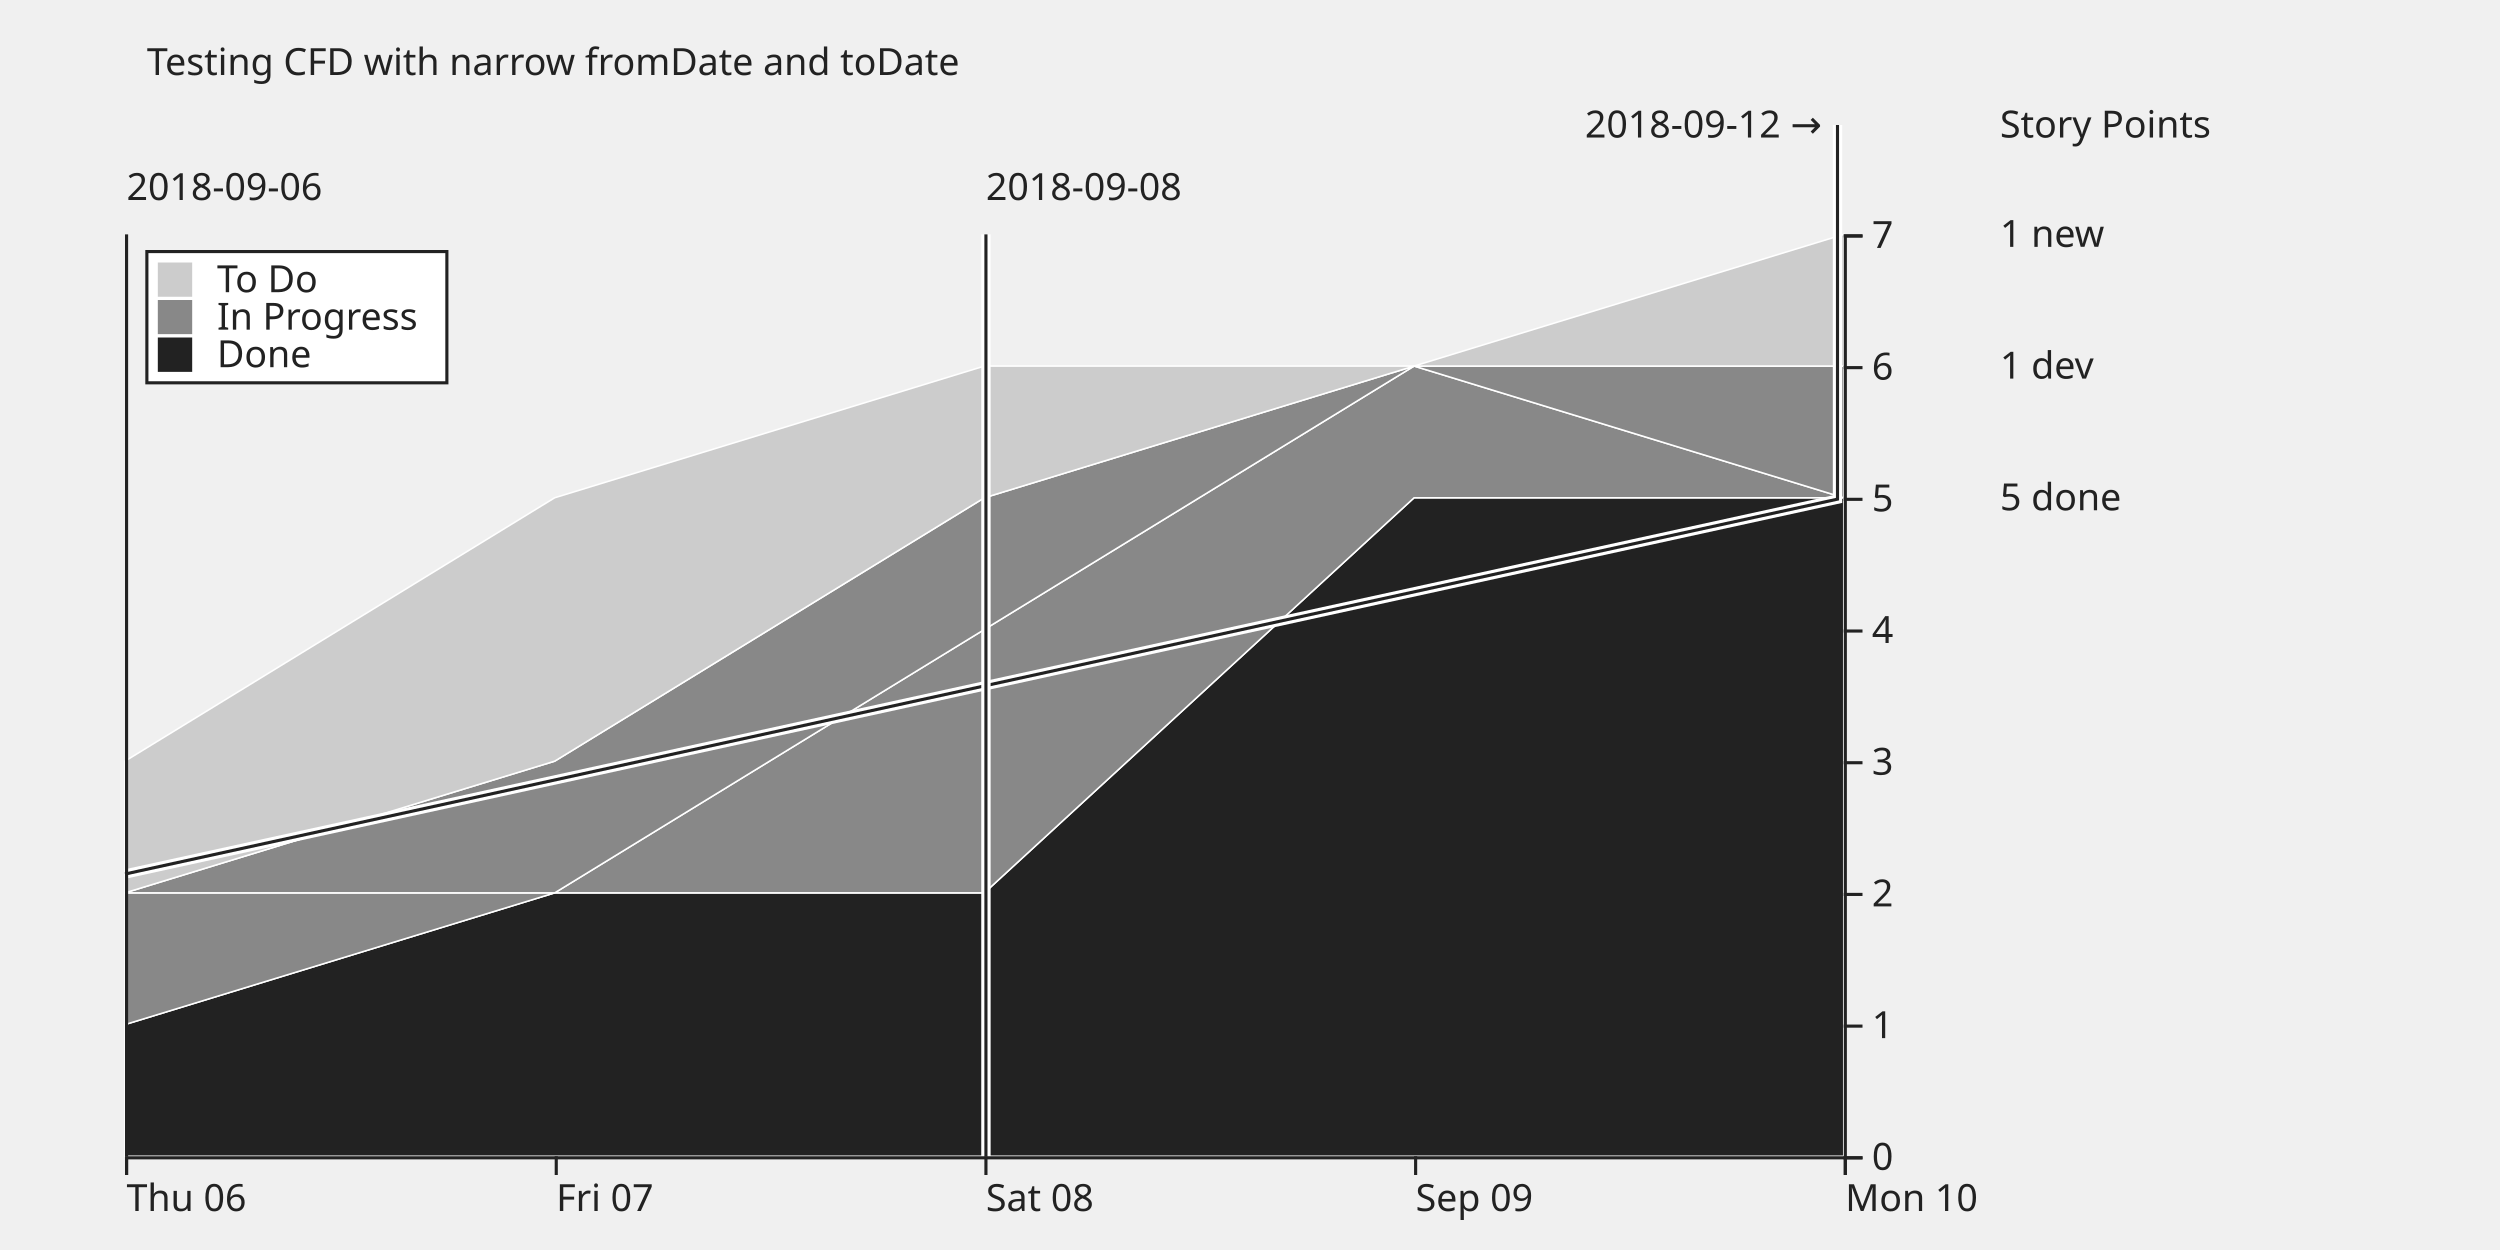
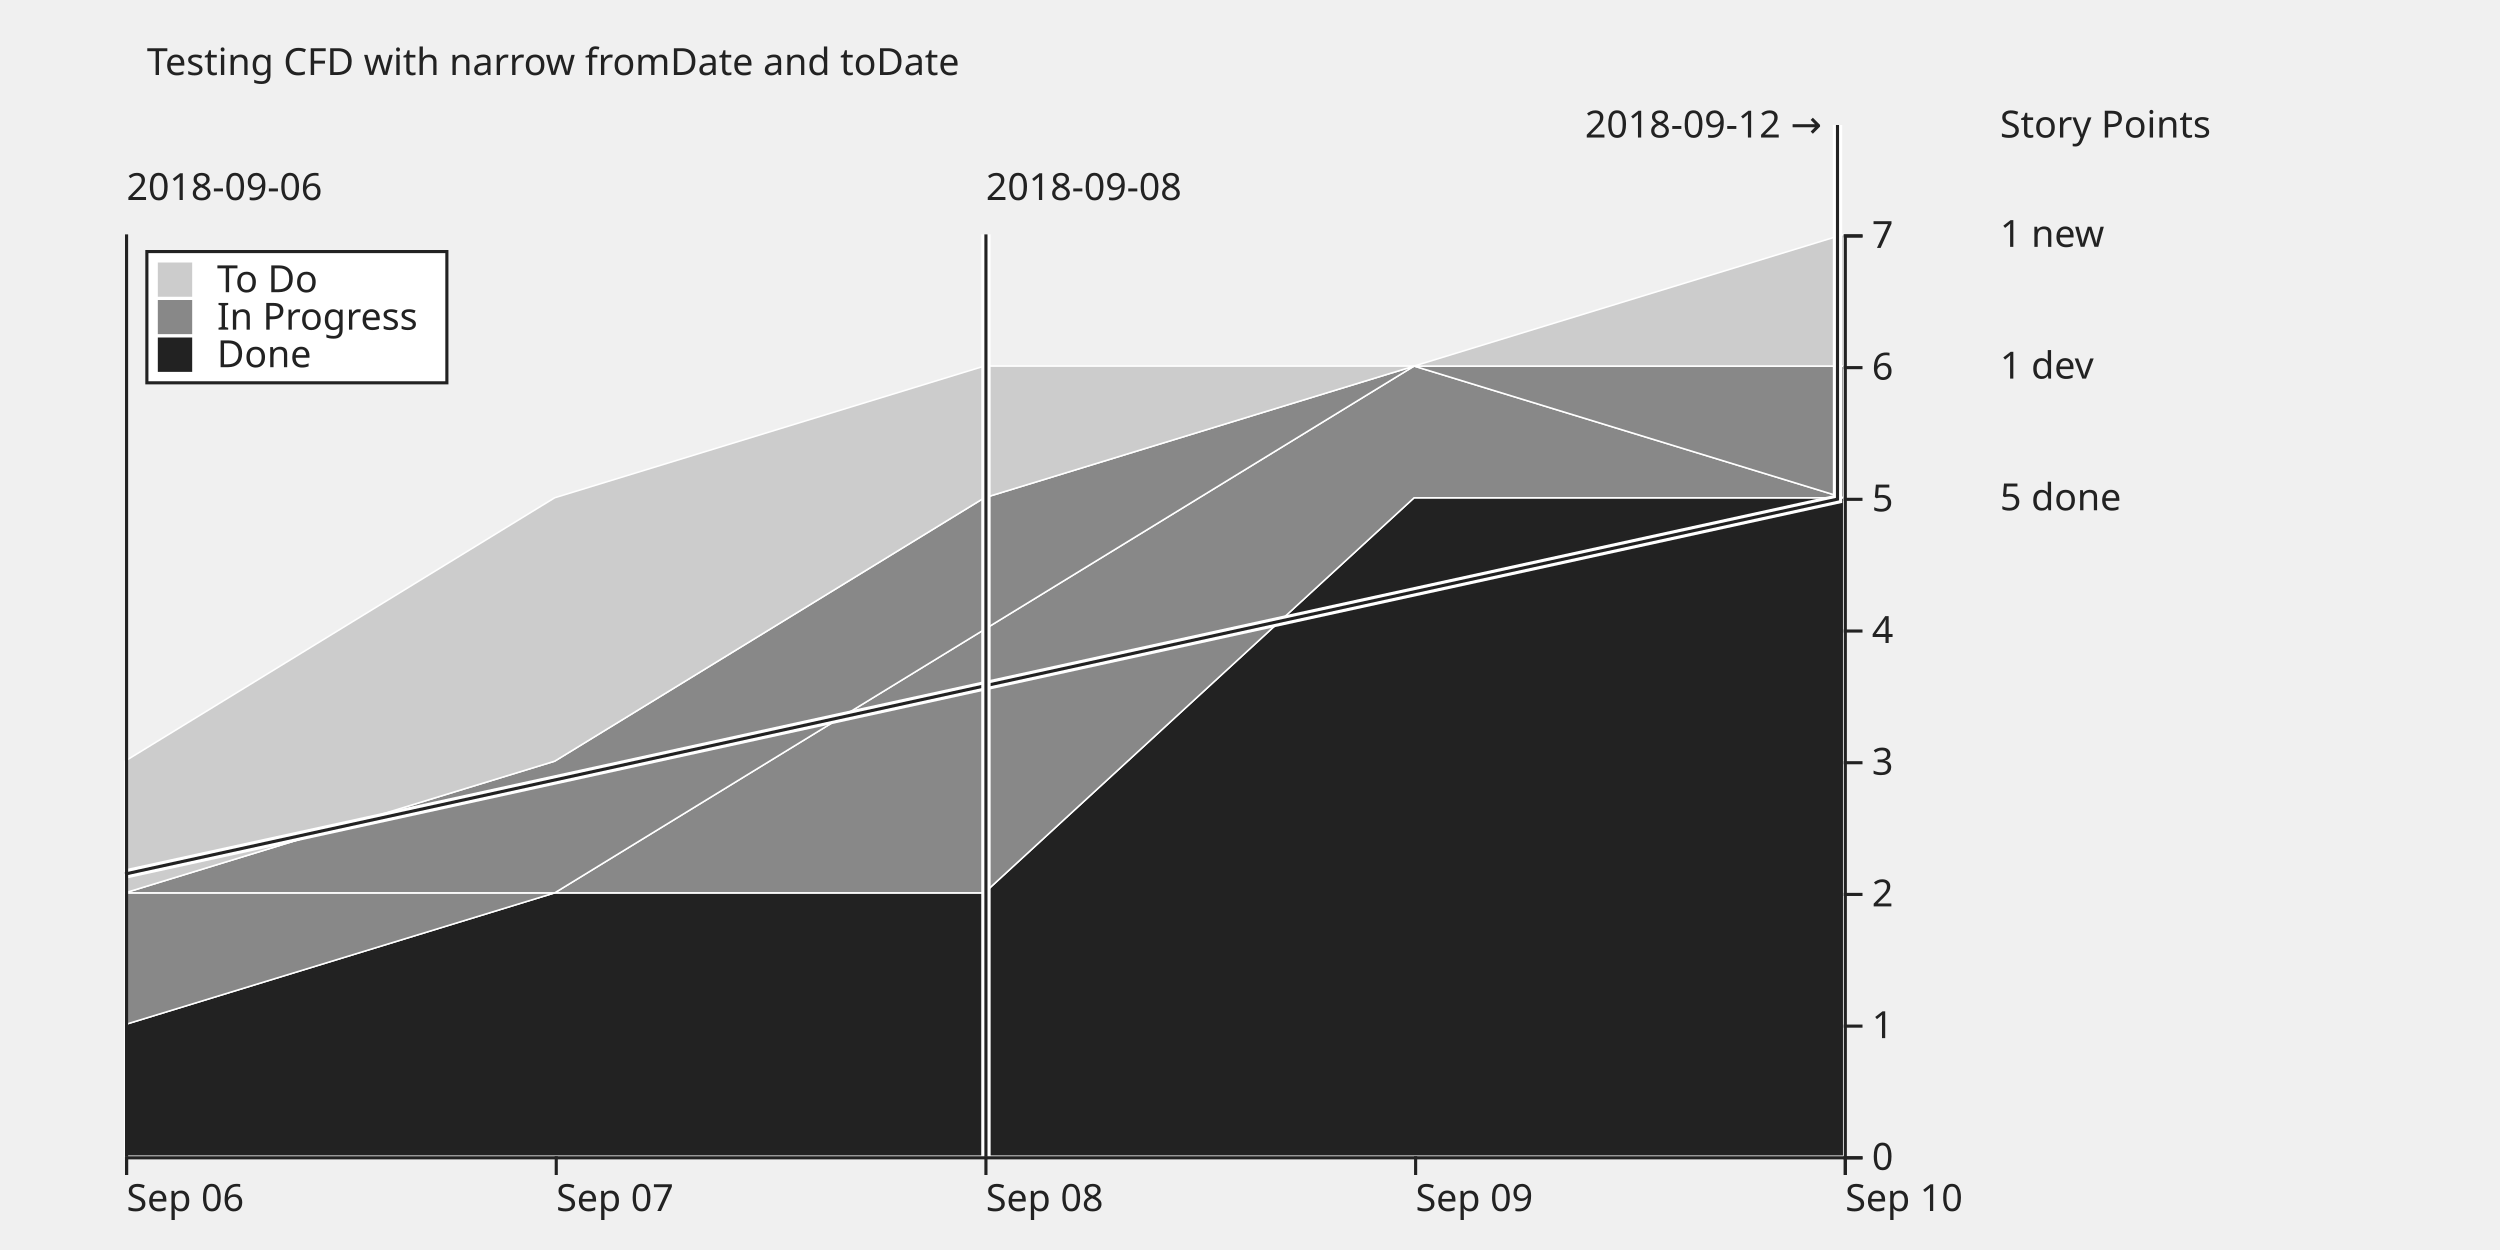
<svg xmlns="http://www.w3.org/2000/svg" width="800" height="400">
  <g transform="translate(40,75)">
    <g class="layer">
      <path class="area" style="fill: #222; stroke: #fff; stroke-width: .5;" d="M0,252.857L137.5,210.714L275,210.714L412.5,84.286L550,84.286L550,295L412.5,295L275,295L137.5,295L0,295Z" />
      <text x="600" y="84.286" dy="4px" font-size="12px" font-family="sans-serif" style="text-anchor: start; fill: #222;">5 done</text>
    </g>
    <g class="layer">
      <path class="area" style="fill: #888; stroke: #fff; stroke-width: .5;" d="M0,210.714L137.5,210.714L275,126.429L412.5,42.143L550,84.286L550,84.286L412.5,84.286L275,210.714L137.5,210.714L0,252.857Z" />
    </g>
    <g class="layer">
      <path class="area" style="fill: #888; stroke: #fff; stroke-width: .5;" d="M0,210.714L137.5,168.571L275,84.286L412.5,42.143L550,42.143L550,84.286L412.5,42.143L275,126.429L137.5,210.714L0,210.714Z" />
      <text x="600" y="42.143" dy="4px" font-size="12px" font-family="sans-serif" style="text-anchor: start; fill: #222;">1 dev</text>
    </g>
    <g class="layer">
      <path class="area" style="fill: #ccc; stroke: #fff; stroke-width: .5;" d="M0,168.571L137.5,84.286L275,42.143L412.5,42.143L550,0L550,42.143L412.5,42.143L275,84.286L137.5,168.571L0,210.714Z" />
      <text x="600" y="0" dy="4px" font-size="12px" font-family="sans-serif" style="text-anchor: start; fill: #222;">1 new</text>
    </g>
    <path d="M0,204.694L548,84.724L548,-35" fill="none" style="stroke-width: 3; stroke: #fff;" />
    <path d="M0,204.694L548,84.724L548,-35" fill="none" style="stroke-width: 1; stroke: #222;" />
    <text x="543" y="-35" dy="4px" font-size="12" font-family="sans-serif" style="text-anchor: end; fill: #222;">2018-09-12 →</text>
    <line x1="0.5" y1="295" x2="0.5" y2="0" style="stroke-width: 1; stroke: #222;" />
    <rect style="fill: #fff;" />
    <text x="0.5" y="-15" dy="4px" font-size="12px" font-family="sans-serif" style="fill: #222; text-anchor: start;">2018-09-06</text>
    <line x1="275.5" y1="295" x2="275.5" y2="0" style="stroke-width: 3; stroke: #fff;" />
    <line x1="275.5" y1="295" x2="275.5" y2="0" style="stroke-width: 1; stroke: #222;" />
    <rect style="fill: #fff;" />
    <text x="275.5" y="-15" dy="4px" font-size="12px" font-family="sans-serif" style="fill: #222; text-anchor: start;">2018-09-08</text>
    <g transform="translate(0,295)" fill="none" font-size="10" font-family="sans-serif" text-anchor="middle">
      <path class="domain" stroke="currentColor" d="M0.5,6V0.5H550.5V6" style="stroke: #222;" />
      <g class="tick" opacity="1" transform="translate(0.5,0)">
        <line stroke="currentColor" y2="6" style="stroke: #222;" />
-         <text fill="currentColor" y="9" dy="0.71em" style="fill: #222; text-anchor: start;" font-size="12px" font-family="sans-serif">Thu 06</text>
+         <text fill="currentColor" y="9" dy="0.71em" style="fill: #222; text-anchor: start;" font-size="12px" font-family="sans-serif">Sep 06</text>
      </g>
      <g class="tick" opacity="1" transform="translate(138,0)">
        <line stroke="currentColor" y2="6" style="stroke: #222;" />
-         <text fill="currentColor" y="9" dy="0.71em" style="fill: #222; text-anchor: start;" font-size="12px" font-family="sans-serif">Fri 07</text>
+         <text fill="currentColor" y="9" dy="0.71em" style="fill: #222; text-anchor: start;" font-size="12px" font-family="sans-serif">Sep 07</text>
      </g>
      <g class="tick" opacity="1" transform="translate(275.5,0)">
        <line stroke="currentColor" y2="6" style="stroke: #222;" />
-         <text fill="currentColor" y="9" dy="0.71em" style="fill: #222; text-anchor: start;" font-size="12px" font-family="sans-serif">Sat 08</text>
+         <text fill="currentColor" y="9" dy="0.71em" style="fill: #222; text-anchor: start;" font-size="12px" font-family="sans-serif">Sep 08</text>
      </g>
      <g class="tick" opacity="1" transform="translate(413,0)">
        <line stroke="currentColor" y2="6" style="stroke: #222;" />
        <text fill="currentColor" y="9" dy="0.71em" style="fill: #222; text-anchor: start;" font-size="12px" font-family="sans-serif">Sep 09</text>
      </g>
      <g class="tick" opacity="1" transform="translate(550.5,0)">
        <line stroke="currentColor" y2="6" style="stroke: #222;" />
-         <text fill="currentColor" y="9" dy="0.71em" style="fill: #222; text-anchor: start;" font-size="12px" font-family="sans-serif">Mon 10</text>
+         <text fill="currentColor" y="9" dy="0.71em" style="fill: #222; text-anchor: start;" font-size="12px" font-family="sans-serif">Sep 10</text>
      </g>
    </g>
    <g transform="translate(550 ,0)" fill="none" font-size="10" font-family="sans-serif" text-anchor="start">
      <path class="domain" stroke="currentColor" d="M6,295.5H0.5V0.5H6" style="stroke: #222;" />
      <g class="tick" opacity="1" transform="translate(0,295.5)">
        <line stroke="currentColor" x2="6" style="stroke: #222;" />
        <text fill="currentColor" x="9" dy="0.32em" style="fill: #222;" text-anchor="start" font-size="12px" font-family="sans-serif">0</text>
      </g>
      <g class="tick" opacity="1" transform="translate(0,253.3571)">
        <line stroke="currentColor" x2="6" style="stroke: #222;" />
        <text fill="currentColor" x="9" dy="0.32em" style="fill: #222;" text-anchor="start" font-size="12px" font-family="sans-serif">1</text>
      </g>
      <g class="tick" opacity="1" transform="translate(0,211.2143)">
        <line stroke="currentColor" x2="6" style="stroke: #222;" />
        <text fill="currentColor" x="9" dy="0.32em" style="fill: #222;" text-anchor="start" font-size="12px" font-family="sans-serif">2</text>
      </g>
      <g class="tick" opacity="1" transform="translate(0,169.0714)">
        <line stroke="currentColor" x2="6" style="stroke: #222;" />
        <text fill="currentColor" x="9" dy="0.32em" style="fill: #222;" text-anchor="start" font-size="12px" font-family="sans-serif">3</text>
      </g>
      <g class="tick" opacity="1" transform="translate(0,126.9286)">
        <line stroke="currentColor" x2="6" style="stroke: #222;" />
        <text fill="currentColor" x="9" dy="0.32em" style="fill: #222;" text-anchor="start" font-size="12px" font-family="sans-serif">4</text>
      </g>
      <g class="tick" opacity="1" transform="translate(0,84.78571)">
        <line stroke="currentColor" x2="6" style="stroke: #222;" />
        <text fill="currentColor" x="9" dy="0.32em" style="fill: #222;" text-anchor="start" font-size="12px" font-family="sans-serif">5</text>
      </g>
      <g class="tick" opacity="1" transform="translate(0,42.64286)">
        <line stroke="currentColor" x2="6" style="stroke: #222;" />
        <text fill="currentColor" x="9" dy="0.32em" style="fill: #222;" text-anchor="start" font-size="12px" font-family="sans-serif">6</text>
      </g>
      <g class="tick" opacity="1" transform="translate(0,0.5)">
        <line stroke="currentColor" x2="6" style="stroke: #222;" />
        <text fill="currentColor" x="9" dy="0.32em" style="fill: #222;" text-anchor="start" font-size="12px" font-family="sans-serif">7</text>
      </g>
    </g>
    <text x="7" y="-55" dy="4px" font-size="12px" font-family="sans-serif" style="text-anchor: start; fill: #222;">Testing CFD with narrow fromDate and toDate</text>
    <rect x="7" y="5.5" width="96" height="42" style="fill: #fff; stroke: #222;" />
    <rect x="10" y="8.5" width="12" height="12" style="fill: #ccc; stroke: #fff;" />
    <text x="29.44" y="14.5" dy="4px" font-size="12px" font-family="sans-serif" style="text-anchor: start; fill: #222;">To Do</text>
    <rect x="10" y="20.5" width="12" height="12" style="fill: #888; stroke: #fff;" />
    <text x="29.44" y="26.5" dy="4px" font-size="12px" font-family="sans-serif" style="text-anchor: start; fill: #222;">In Progress</text>
    <rect x="10" y="32.5" width="12" height="12" style="fill: #222; stroke: #fff;" />
    <text x="29.44" y="38.5" dy="4px" font-size="12px" font-family="sans-serif" style="text-anchor: start; fill: #222;">Done</text>
    <text x="600" y="-35" dy="4px" font-size="12px" font-family="sans-serif" style="text-anchor: start; fill: #222;">Story Points</text>
    <rect fill="#fff" stroke="#222" class="focus-item" width="12" height="12" style="display: none;" />
    <text dy="4px" font-size="12px" font-family="sans-serif" style="text-anchor: start; fill: #222; display: none;" />
    <text dy="4px" font-size="12px" font-family="sans-serif" style="text-anchor: start; fill: #222; display: none;" />
    <text dy="4px" font-size="12px" font-family="sans-serif" style="text-anchor: start; fill: #222; display: none;" />
    <text dy="4px" font-size="12px" font-family="sans-serif" style="text-anchor: start; fill: #222; display: none;" />
    <text dy="4px" font-size="12px" font-family="sans-serif" style="text-anchor: start; fill: #222; display: none;" />
    <text dy="4px" font-size="12px" font-family="sans-serif" style="text-anchor: start; fill: #222; display: none;" />
    <text dy="4px" font-size="12px" font-family="sans-serif" style="text-anchor: start; fill: #222; display: none;" />
    <text dy="4px" font-size="12px" font-family="sans-serif" style="text-anchor: start; fill: #222; display: none;" />
    <text dy="4px" font-size="12px" font-family="sans-serif" style="text-anchor: start; fill: #222; display: none;" />
    <text dy="4px" font-size="12px" font-family="sans-serif" style="text-anchor: start; fill: #222; display: none;" />
    <text dy="4px" font-size="12px" font-family="sans-serif" style="text-anchor: start; fill: #222; display: none;" />
    <text dy="4px" font-size="12px" font-family="sans-serif" style="text-anchor: start; fill: #222; display: none;" />
    <text dy="4px" font-size="12px" font-family="sans-serif" style="text-anchor: start; fill: #222; display: none;" />
    <text dy="4px" font-size="12px" font-family="sans-serif" style="text-anchor: start; fill: #222; display: none;" />
    <text dy="4px" font-size="12px" font-family="sans-serif" style="text-anchor: start; fill: #222; display: none;" />
    <text dy="4px" font-size="12px" font-family="sans-serif" style="text-anchor: start; fill: #222; display: none;" />
    <text dy="4px" font-size="12px" font-family="sans-serif" style="text-anchor: start; fill: #222; display: none;" />
    <text dy="4px" font-size="12px" font-family="sans-serif" style="text-anchor: start; fill: #222; display: none;" />
    <text dy="4px" font-size="12px" font-family="sans-serif" style="text-anchor: start; fill: #222; display: none;" />
    <text dy="4px" font-size="12px" font-family="sans-serif" style="text-anchor: start; fill: #222; display: none;" />
    <text dy="4px" font-size="12px" font-family="sans-serif" style="text-anchor: start; fill: #222; display: none;" />
    <text dy="4px" font-size="12px" font-family="sans-serif" style="text-anchor: start; fill: #222; display: none;" />
    <text dy="4px" font-size="12px" font-family="sans-serif" style="text-anchor: start; fill: #222; display: none;" />
    <text dy="4px" font-size="12px" font-family="sans-serif" style="text-anchor: start; fill: #222; display: none;" />
    <text dy="4px" font-size="12px" font-family="sans-serif" style="text-anchor: start; fill: #222; display: none;" />
    <text dy="4px" font-size="12px" font-family="sans-serif" style="text-anchor: start; fill: #222; display: none;" />
    <text dy="4px" font-size="12px" font-family="sans-serif" style="text-anchor: start; fill: #222; display: none;" />
    <text dy="4px" font-size="12px" font-family="sans-serif" style="text-anchor: start; fill: #222; display: none;" />
    <text dy="4px" font-size="12px" font-family="sans-serif" style="text-anchor: start; fill: #222; display: none;" />
    <text dy="4px" font-size="12px" font-family="sans-serif" style="text-anchor: start; fill: #222; display: none;" />
    <text dy="4px" font-size="12px" font-family="sans-serif" style="text-anchor: start; fill: #222; display: none;" />
    <text dy="4px" font-size="12px" font-family="sans-serif" style="text-anchor: start; fill: #222; display: none;" />
    <text dy="4px" font-size="12px" font-family="sans-serif" style="text-anchor: start; fill: #222; display: none;" />
    <text dy="4px" font-size="12px" font-family="sans-serif" style="text-anchor: start; fill: #222; display: none;" />
    <text dy="4px" font-size="12px" font-family="sans-serif" style="text-anchor: start; fill: #222; display: none;" />
    <text dy="4px" font-size="12px" font-family="sans-serif" style="text-anchor: start; fill: #222; display: none;" />
    <text dy="4px" font-size="12px" font-family="sans-serif" style="text-anchor: start; fill: #222; display: none;" />
    <text dy="4px" font-size="12px" font-family="sans-serif" style="text-anchor: start; fill: #222; display: none;" />
    <text dy="4px" font-size="12px" font-family="sans-serif" style="text-anchor: start; fill: #222; display: none;" />
    <text dy="4px" font-size="12px" font-family="sans-serif" style="text-anchor: start; fill: #222; display: none;" />
    <line style="display: none; stroke-width: 3; stroke: #fff;" />
    <line style="display: none; stroke-width: 1; stroke: #222;" />
    <rect width="760" height="295" fill="transparent" />
  </g>
</svg>
